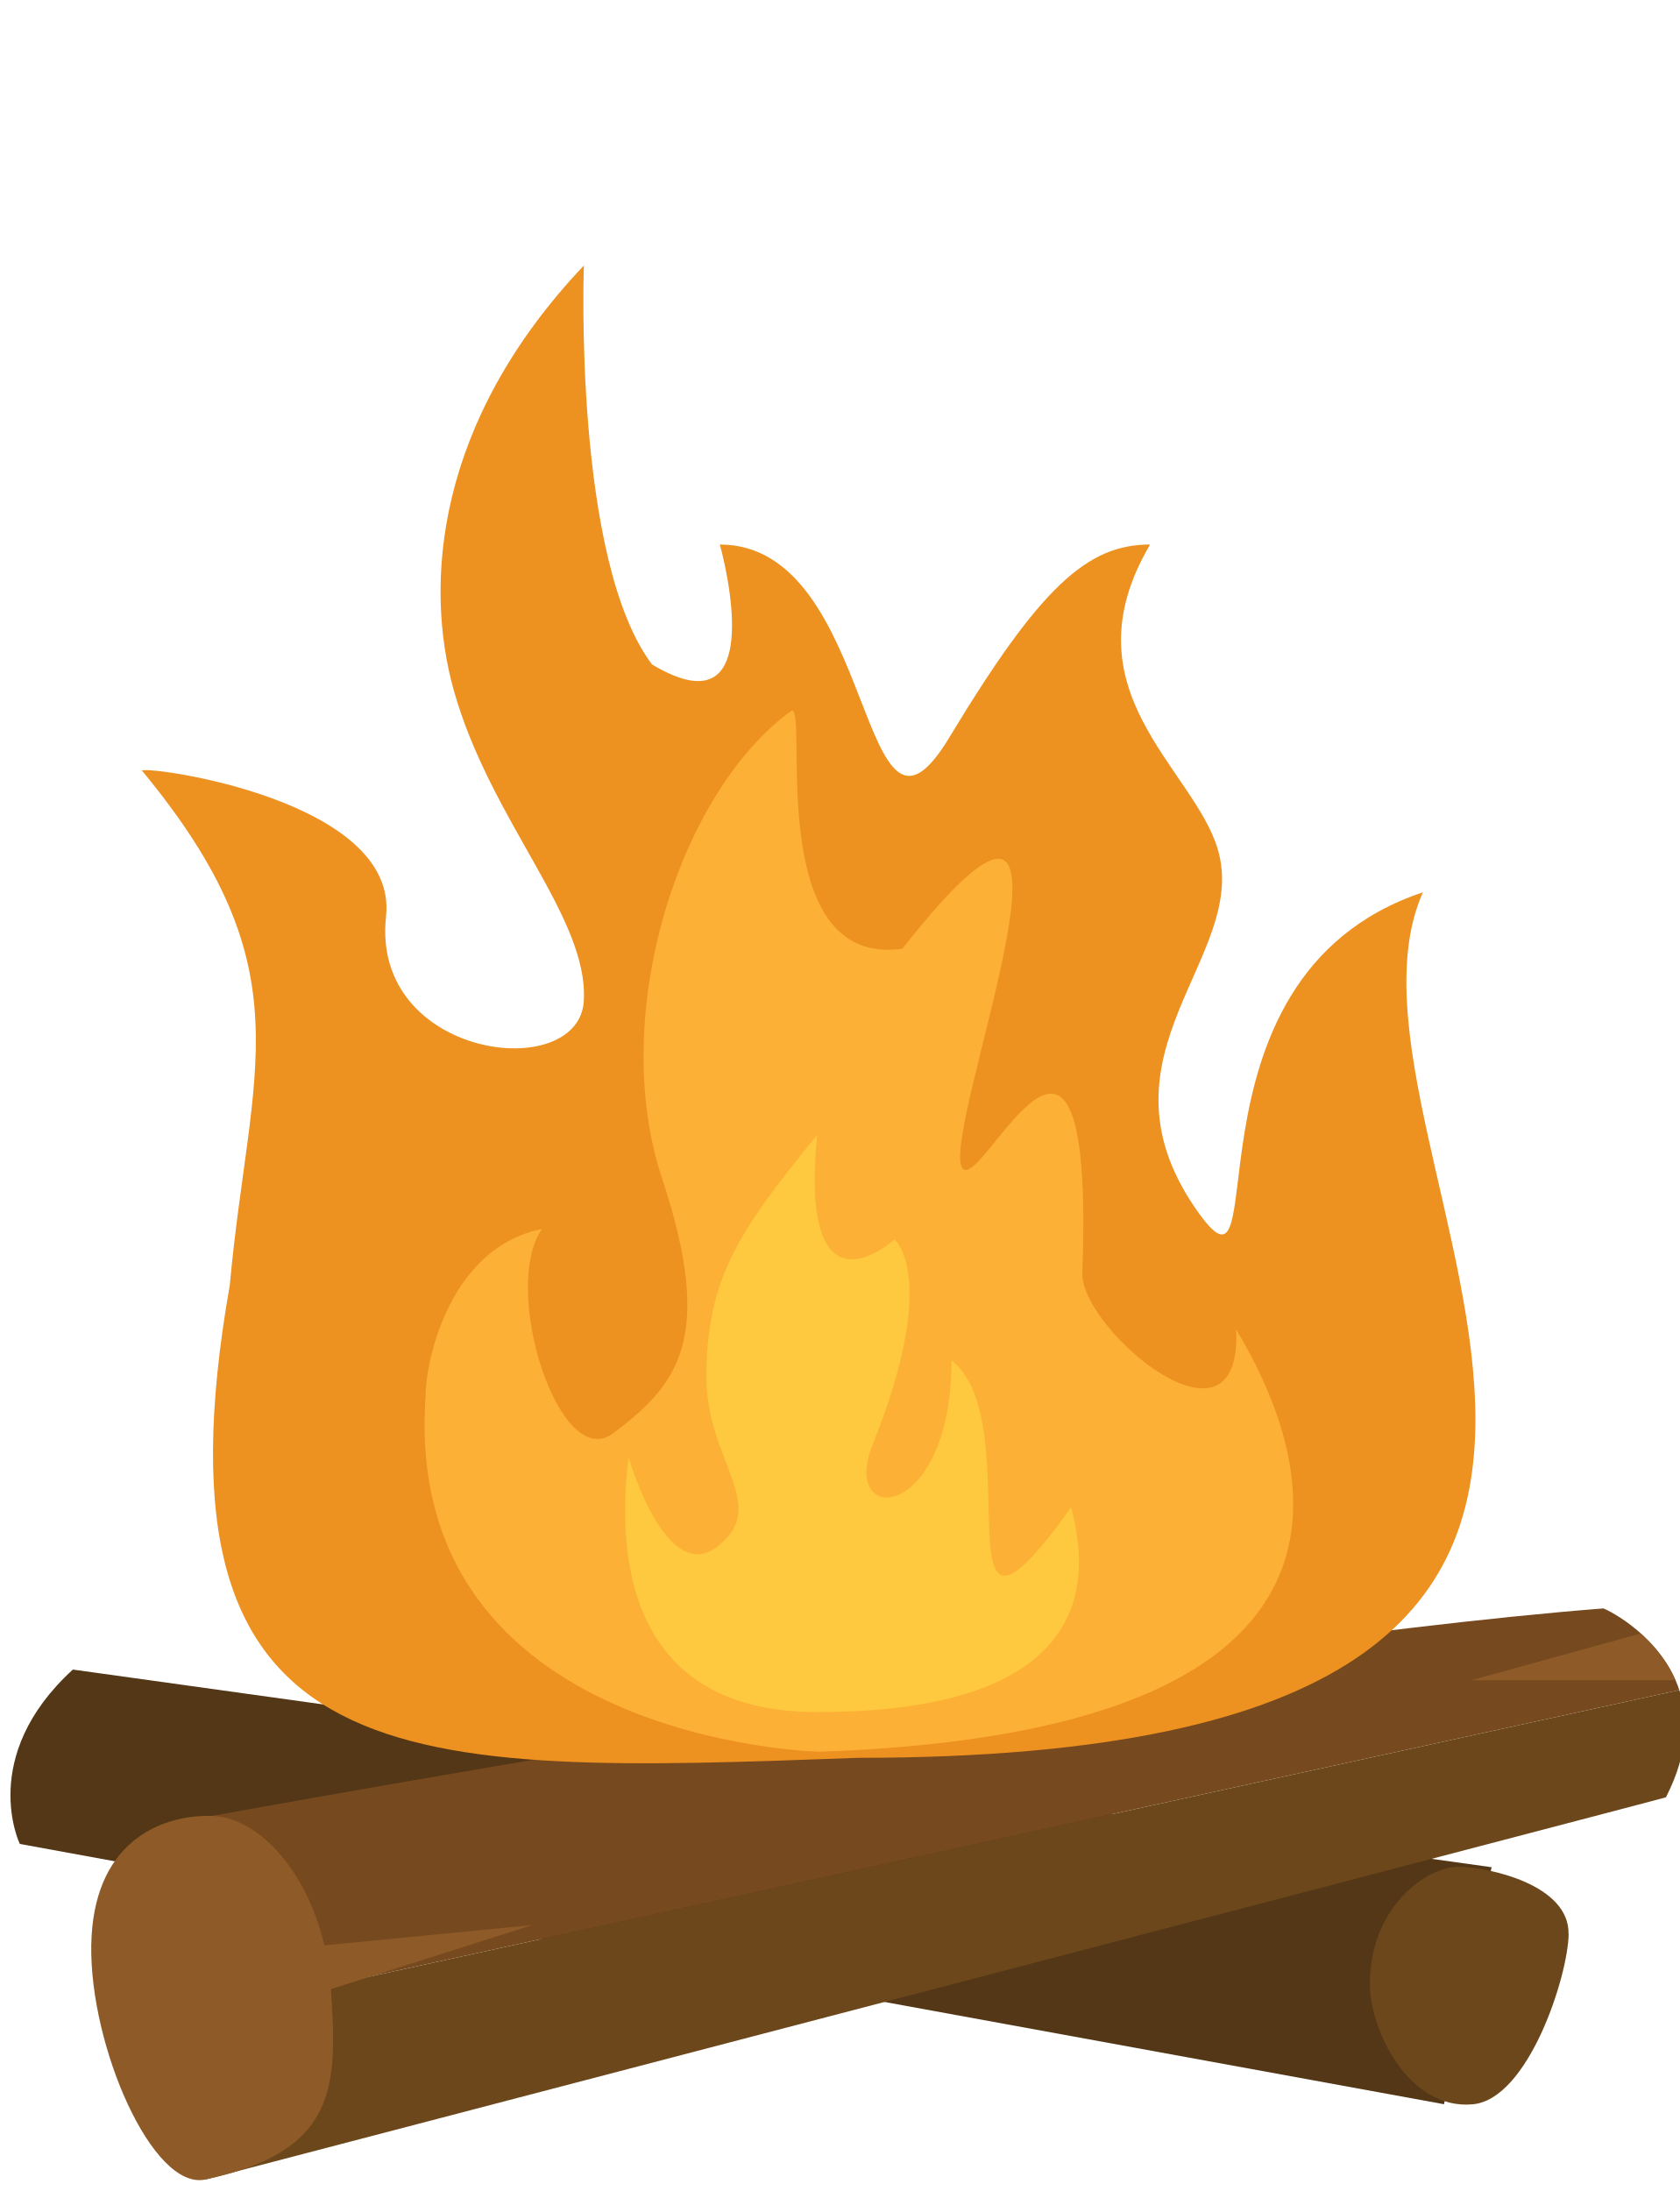
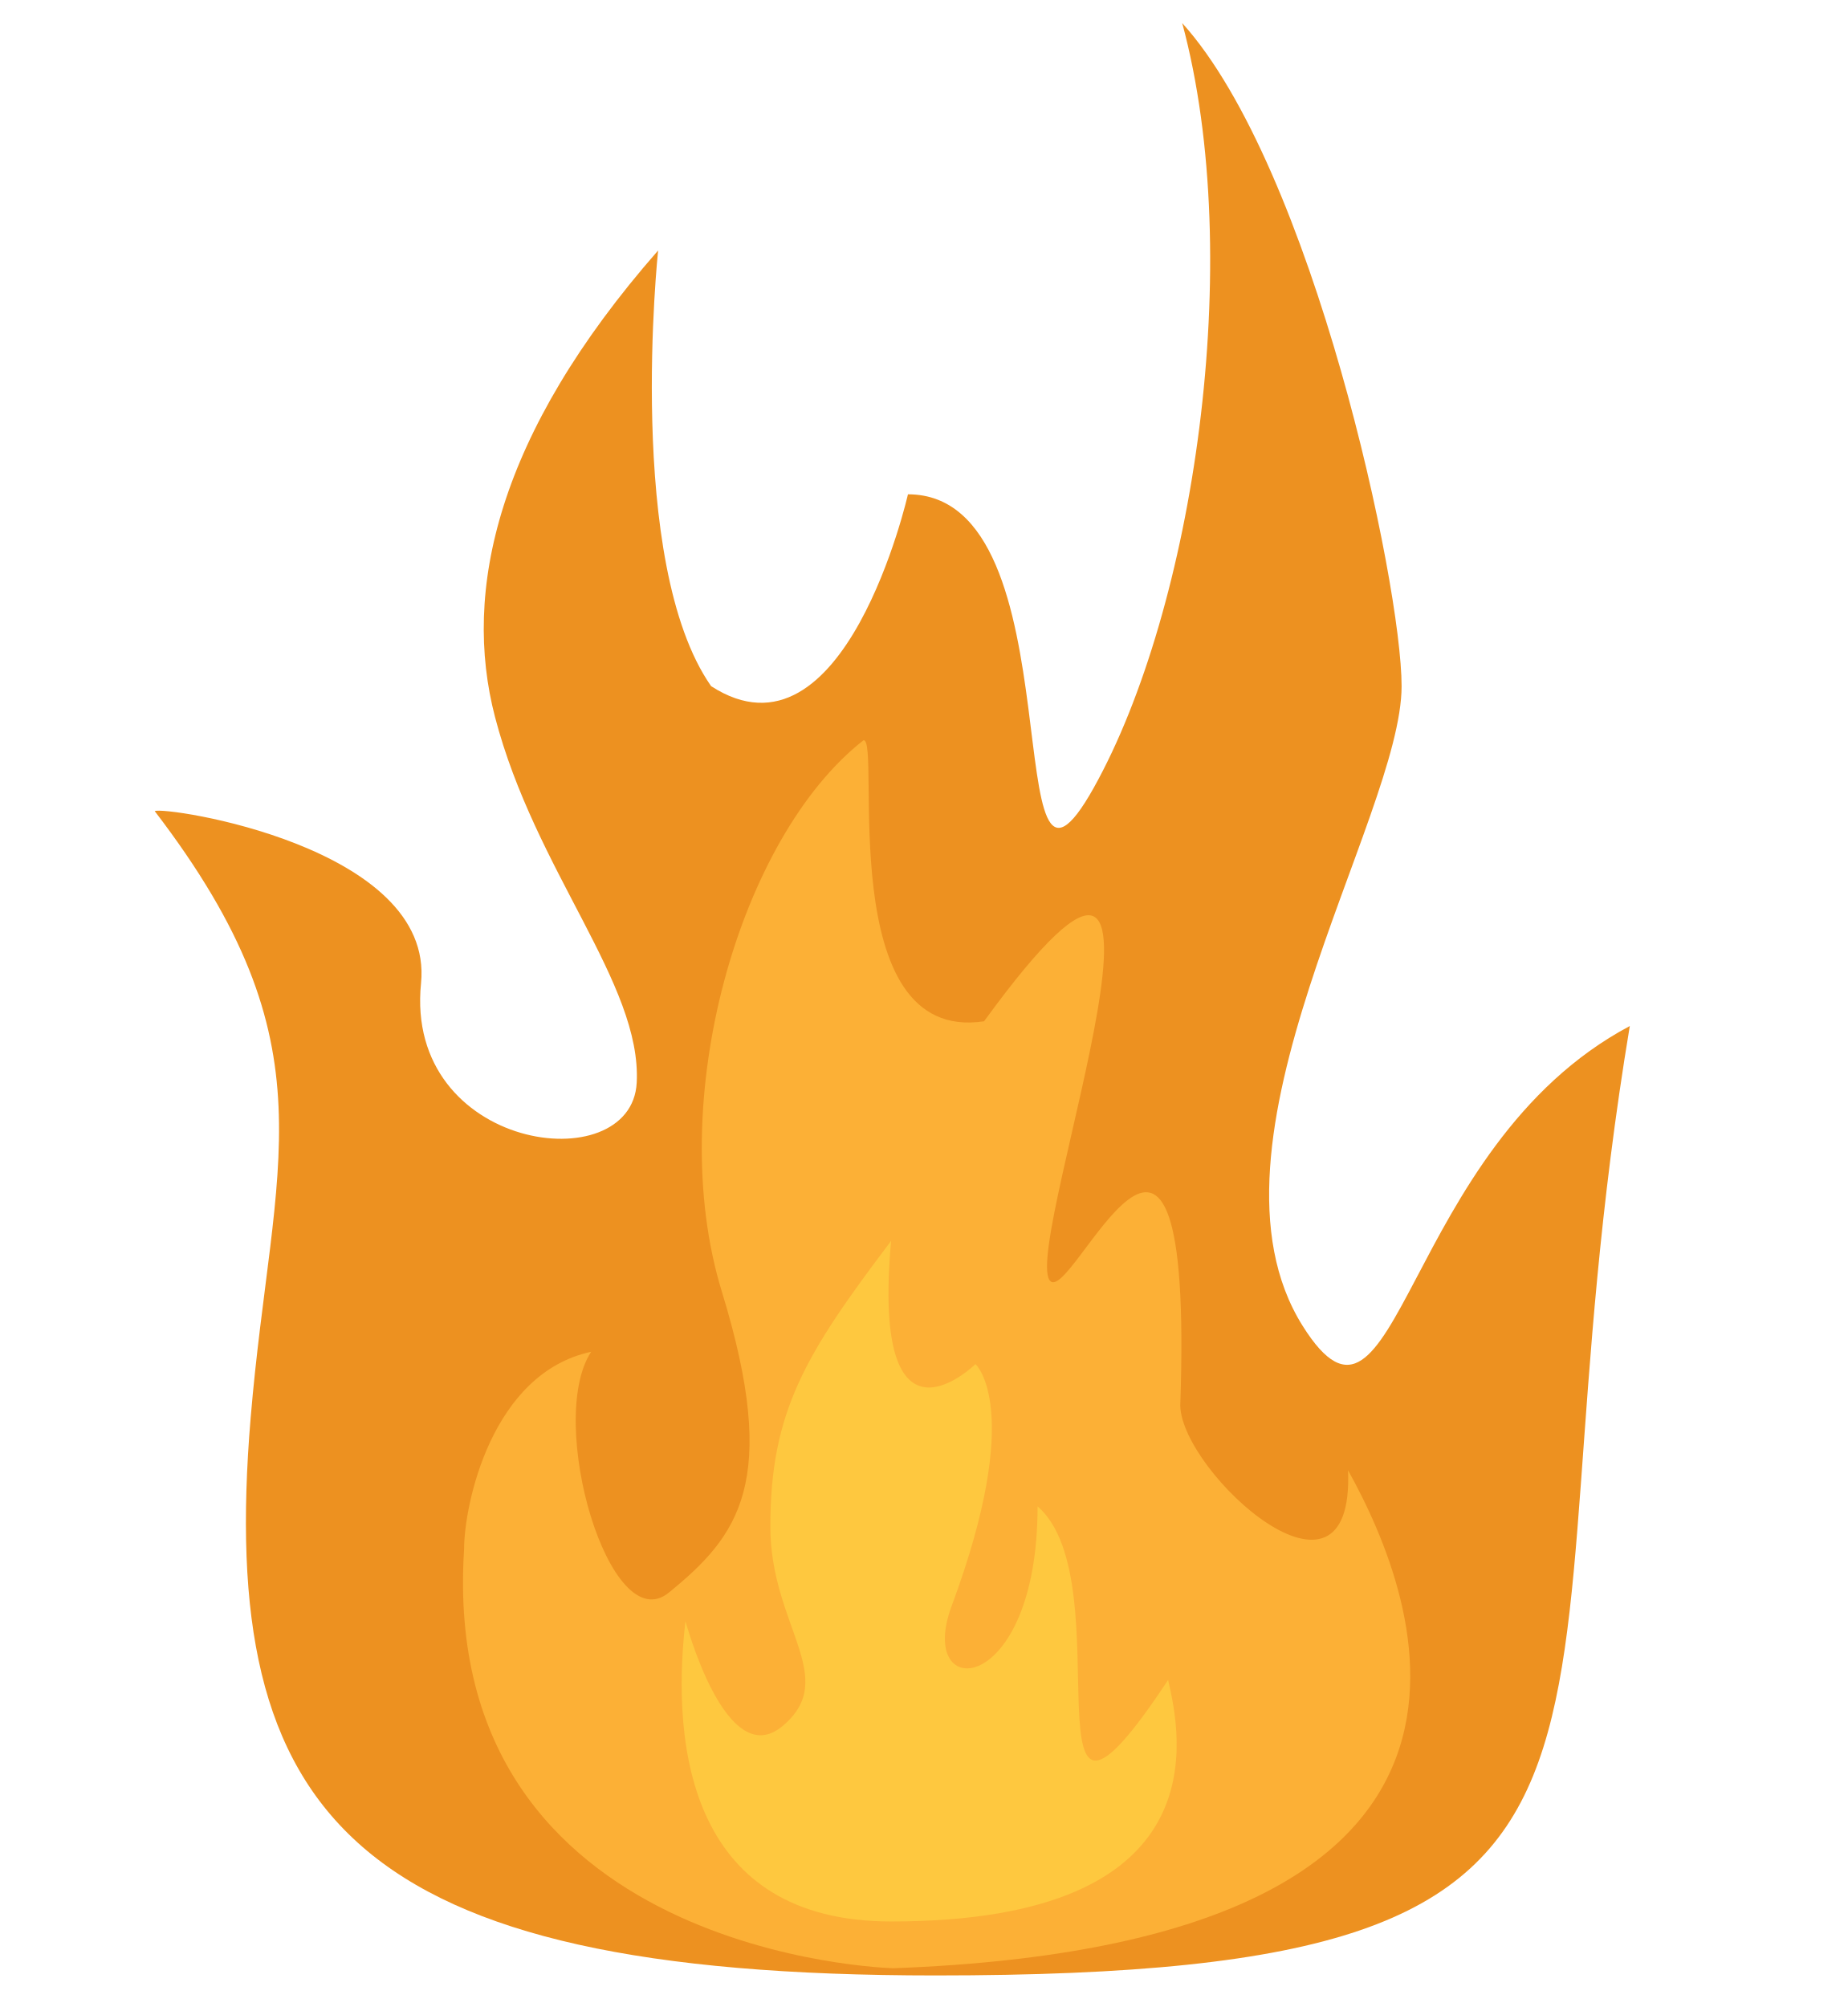
- <svg xmlns="http://www.w3.org/2000/svg" viewBox="0 0 115 150" fill="none">
-   <path d="M4.994 114.302L102.119 127.832L98.864 144.059L1.357 126.239C1.357 126.239 -1.541 120.273 4.987 114.302L4.994 114.302Z" fill="#533716" />
-   <path d="M114.056 123.048C114.173 123.05 14.059 149.214 14.059 149.214L12.628 138.096L114.975 115.703C115.616 117.623 115.585 120.067 114.056 123.048Z" fill="#6C471C" />
-   <path d="M114.973 115.703L12.626 138.096L10.936 124.965C10.936 124.965 78.393 112.576 109.77 110.115C110.204 110.27 113.776 112.075 114.973 115.703Z" fill="#76491F" />
-   <path d="M114.706 115.031C114.161 113.651 112.884 112.318 112.333 111.831L100.742 115.031H114.706Z" fill="#8E5B28" />
-   <path d="M22.656 136.176C23.111 142.869 23.097 147.286 14.056 149.214C10.429 149.986 6.14 140.058 6.248 133.185C6.357 126.311 10.739 124.26 14.45 124.318C17.595 124.368 20.969 127.927 22.208 133.185L36.449 131.793L22.656 136.176Z" fill="#8E5B28" />
-   <path d="M107.398 132.396C107.351 135.316 104.636 143.7 100.849 144.062C96.389 144.483 93.825 138.902 93.787 135.98C93.722 130.473 97.789 127.77 99.866 127.803C101.943 127.836 107.444 129.025 107.39 132.402L107.398 132.396Z" fill="#6C471C" />
-   <path d="M15.734 87.977C17.087 73.033 21.056 66.45 9.712 52.748C10.288 52.441 27.295 54.791 26.43 62.742C25.369 72.473 39.651 74.244 39.972 68.513C40.293 62.781 33.594 56.225 31.073 47.277C29.019 39.983 29.824 28.888 39.974 18.177C39.974 18.177 39.231 38.322 44.642 45.491C53.032 50.512 49.283 37.279 49.283 37.279C60.12 37.279 58.745 60.845 64.994 50.49C71.242 40.136 74.456 37.279 78.741 37.279C72.849 47.277 81.747 52.578 83.382 58.167C85.525 65.487 74.634 72.092 81.776 82.625C87.742 91.426 79.82 66.956 97.42 61.089C89.55 78.689 127.764 120.345 58.735 120.345C27.791 121.485 9.712 122.161 15.734 87.977Z" fill="#ED9120" />
-   <path d="M56.012 119.923C56.012 119.923 27.519 119.246 29.134 95.639C29.134 92.982 30.872 85.373 37.114 84.138C34.253 88.17 38.285 100.915 41.991 98.119C46.352 94.829 48.994 91.715 45.318 80.644C41.642 69.572 46.438 54.247 54.214 48.633C55.345 48.538 52.251 66.286 61.78 64.951C76.955 45.67 64.232 77.616 65.887 79.972C67.169 81.798 75.001 63.308 74.099 87.267C74.198 91.166 85.05 100.31 84.632 91.016C89.132 98.49 97.667 118.523 56.012 119.93L56.012 119.923Z" fill="#FCB036" />
-   <path d="M43.031 99.792C43.033 99.679 45.549 108.665 49.145 105.857C52.74 103.049 48.364 100.052 48.364 94.282C48.364 87.584 50.574 84.268 55.945 77.7C54.672 90.835 61.24 84.853 61.24 84.853C61.24 84.853 64.361 87.402 59.745 98.899C57.464 104.58 65.141 104.231 65.141 93.112C70.669 97.534 63.793 116.543 73.335 103.191C74.168 106.476 76.586 117.213 55.947 117.213C43.422 117.213 42.107 107.241 43.031 99.792Z" fill="#FEC83F" />
+ <svg xmlns="http://www.w3.org/2000/svg" width="116" height="126" viewBox="0 0 116 126" fill="none">
+   <path d="M15.736 89.018C17.089 72.858 21.059 65.739 9.714 50.923C10.291 50.59 27.298 53.132 26.433 61.73C25.372 72.252 39.653 74.168 39.974 67.97C40.295 61.772 33.596 54.683 31.076 45.006C29.021 37.119 31.168 27.308 41.318 15.724C41.318 15.724 39.233 35.324 44.644 43.076C53.035 48.505 57.003 31.033 57.003 31.033C67.84 31.033 62.426 60.641 68.675 49.444C74.923 38.247 78.24 16.345 74.222 1.449C82.428 10.552 87.995 36.663 87.995 43.076C87.995 51.323 74.637 71.841 81.778 83.231C87.744 92.747 87.995 72.032 102.322 64.414C94.655 110.478 108.323 124.019 58.737 124.019C22.182 124.019 13.631 114.123 15.736 89.018Z" fill="#ED9120" />
+   <path d="M56.012 123.562C56.012 123.562 27.519 122.83 29.134 97.302C29.134 94.428 30.872 86.201 37.114 84.865C34.253 89.225 38.285 103.007 41.991 99.984C46.352 96.426 48.994 93.059 45.318 81.087C41.642 69.114 46.438 52.542 54.214 46.472C55.345 46.369 52.251 65.561 61.78 64.117C76.955 43.268 64.232 77.813 65.886 80.36C67.169 82.335 75.001 62.341 74.099 88.249C74.198 92.465 85.05 102.354 84.632 92.303C89.132 100.385 97.667 122.048 56.012 123.569L56.012 123.562Z" fill="#FCB036" />
+   <path d="M43.031 101.793C43.033 101.671 45.549 111.388 49.145 108.351C52.74 105.315 48.364 102.074 48.364 95.835C48.364 88.592 50.574 85.006 55.945 77.903C54.672 92.108 61.24 85.638 61.24 85.638C61.24 85.638 64.361 88.394 59.745 100.827C57.464 106.971 65.141 106.593 65.141 94.569C70.669 99.35 63.793 119.906 73.335 105.468C74.168 109.021 76.586 120.631 55.947 120.631C43.422 120.631 42.107 109.848 43.031 101.793Z" fill="#FEC83F" />
</svg>
